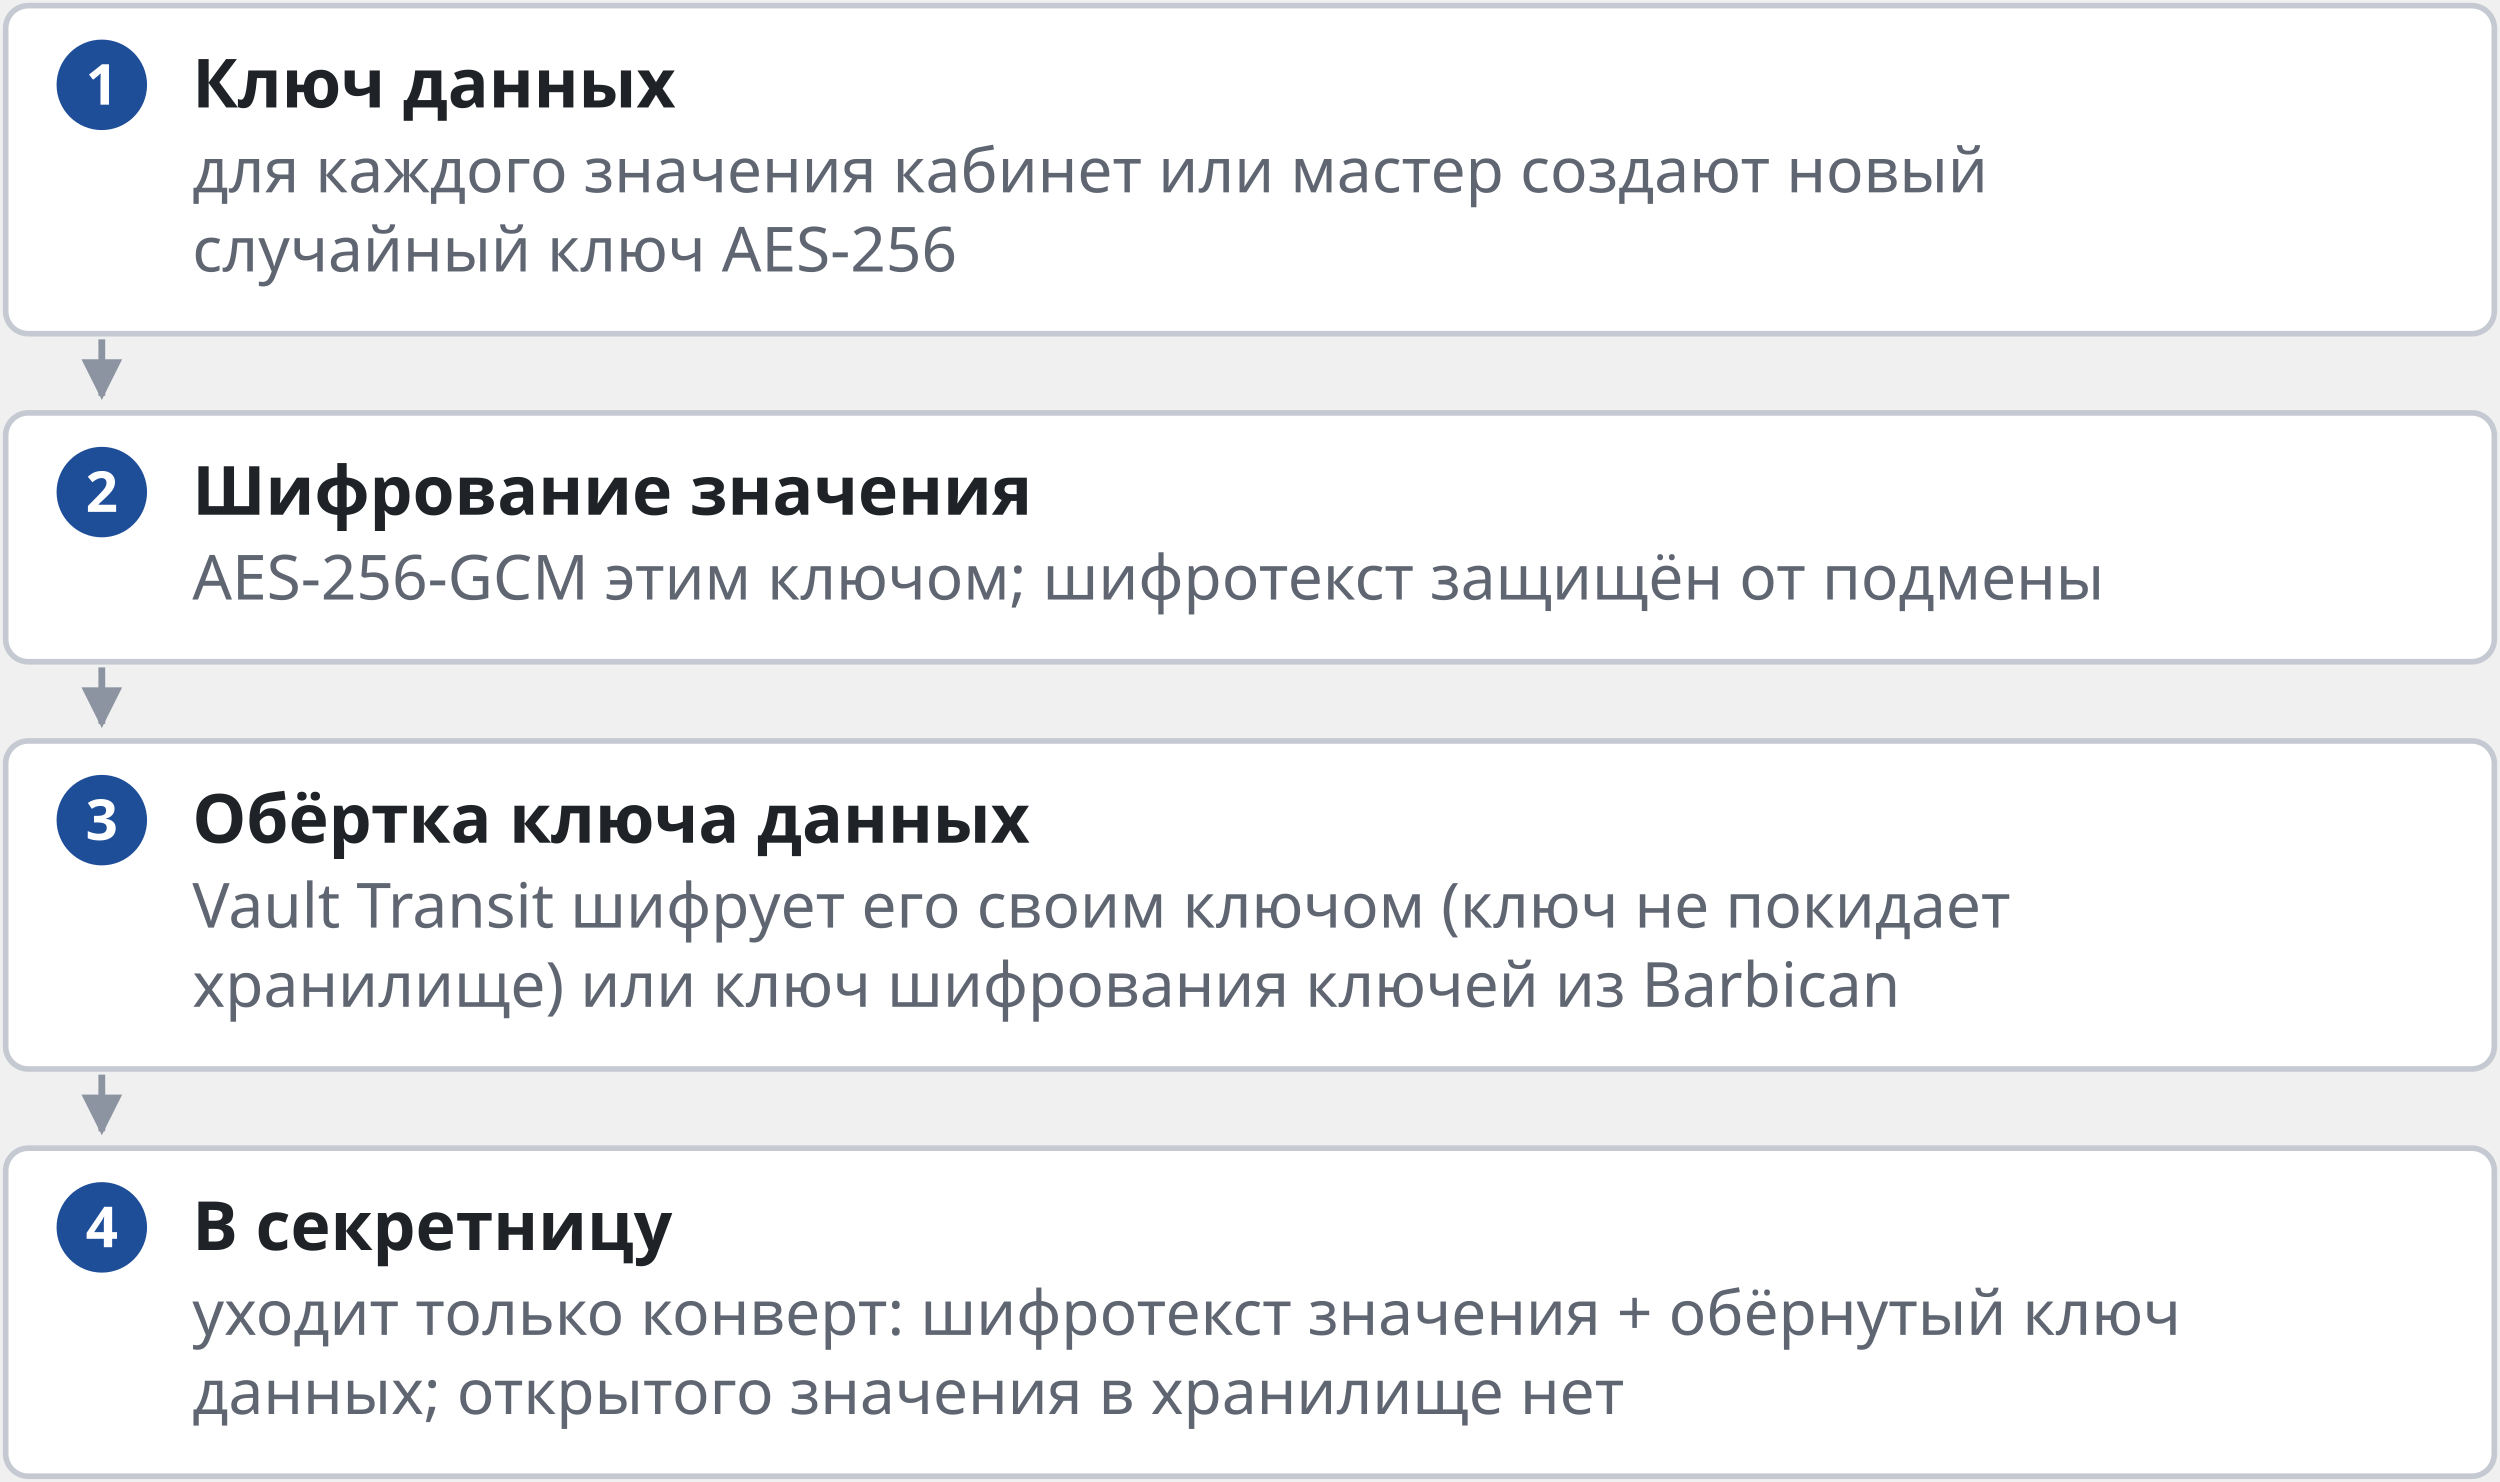
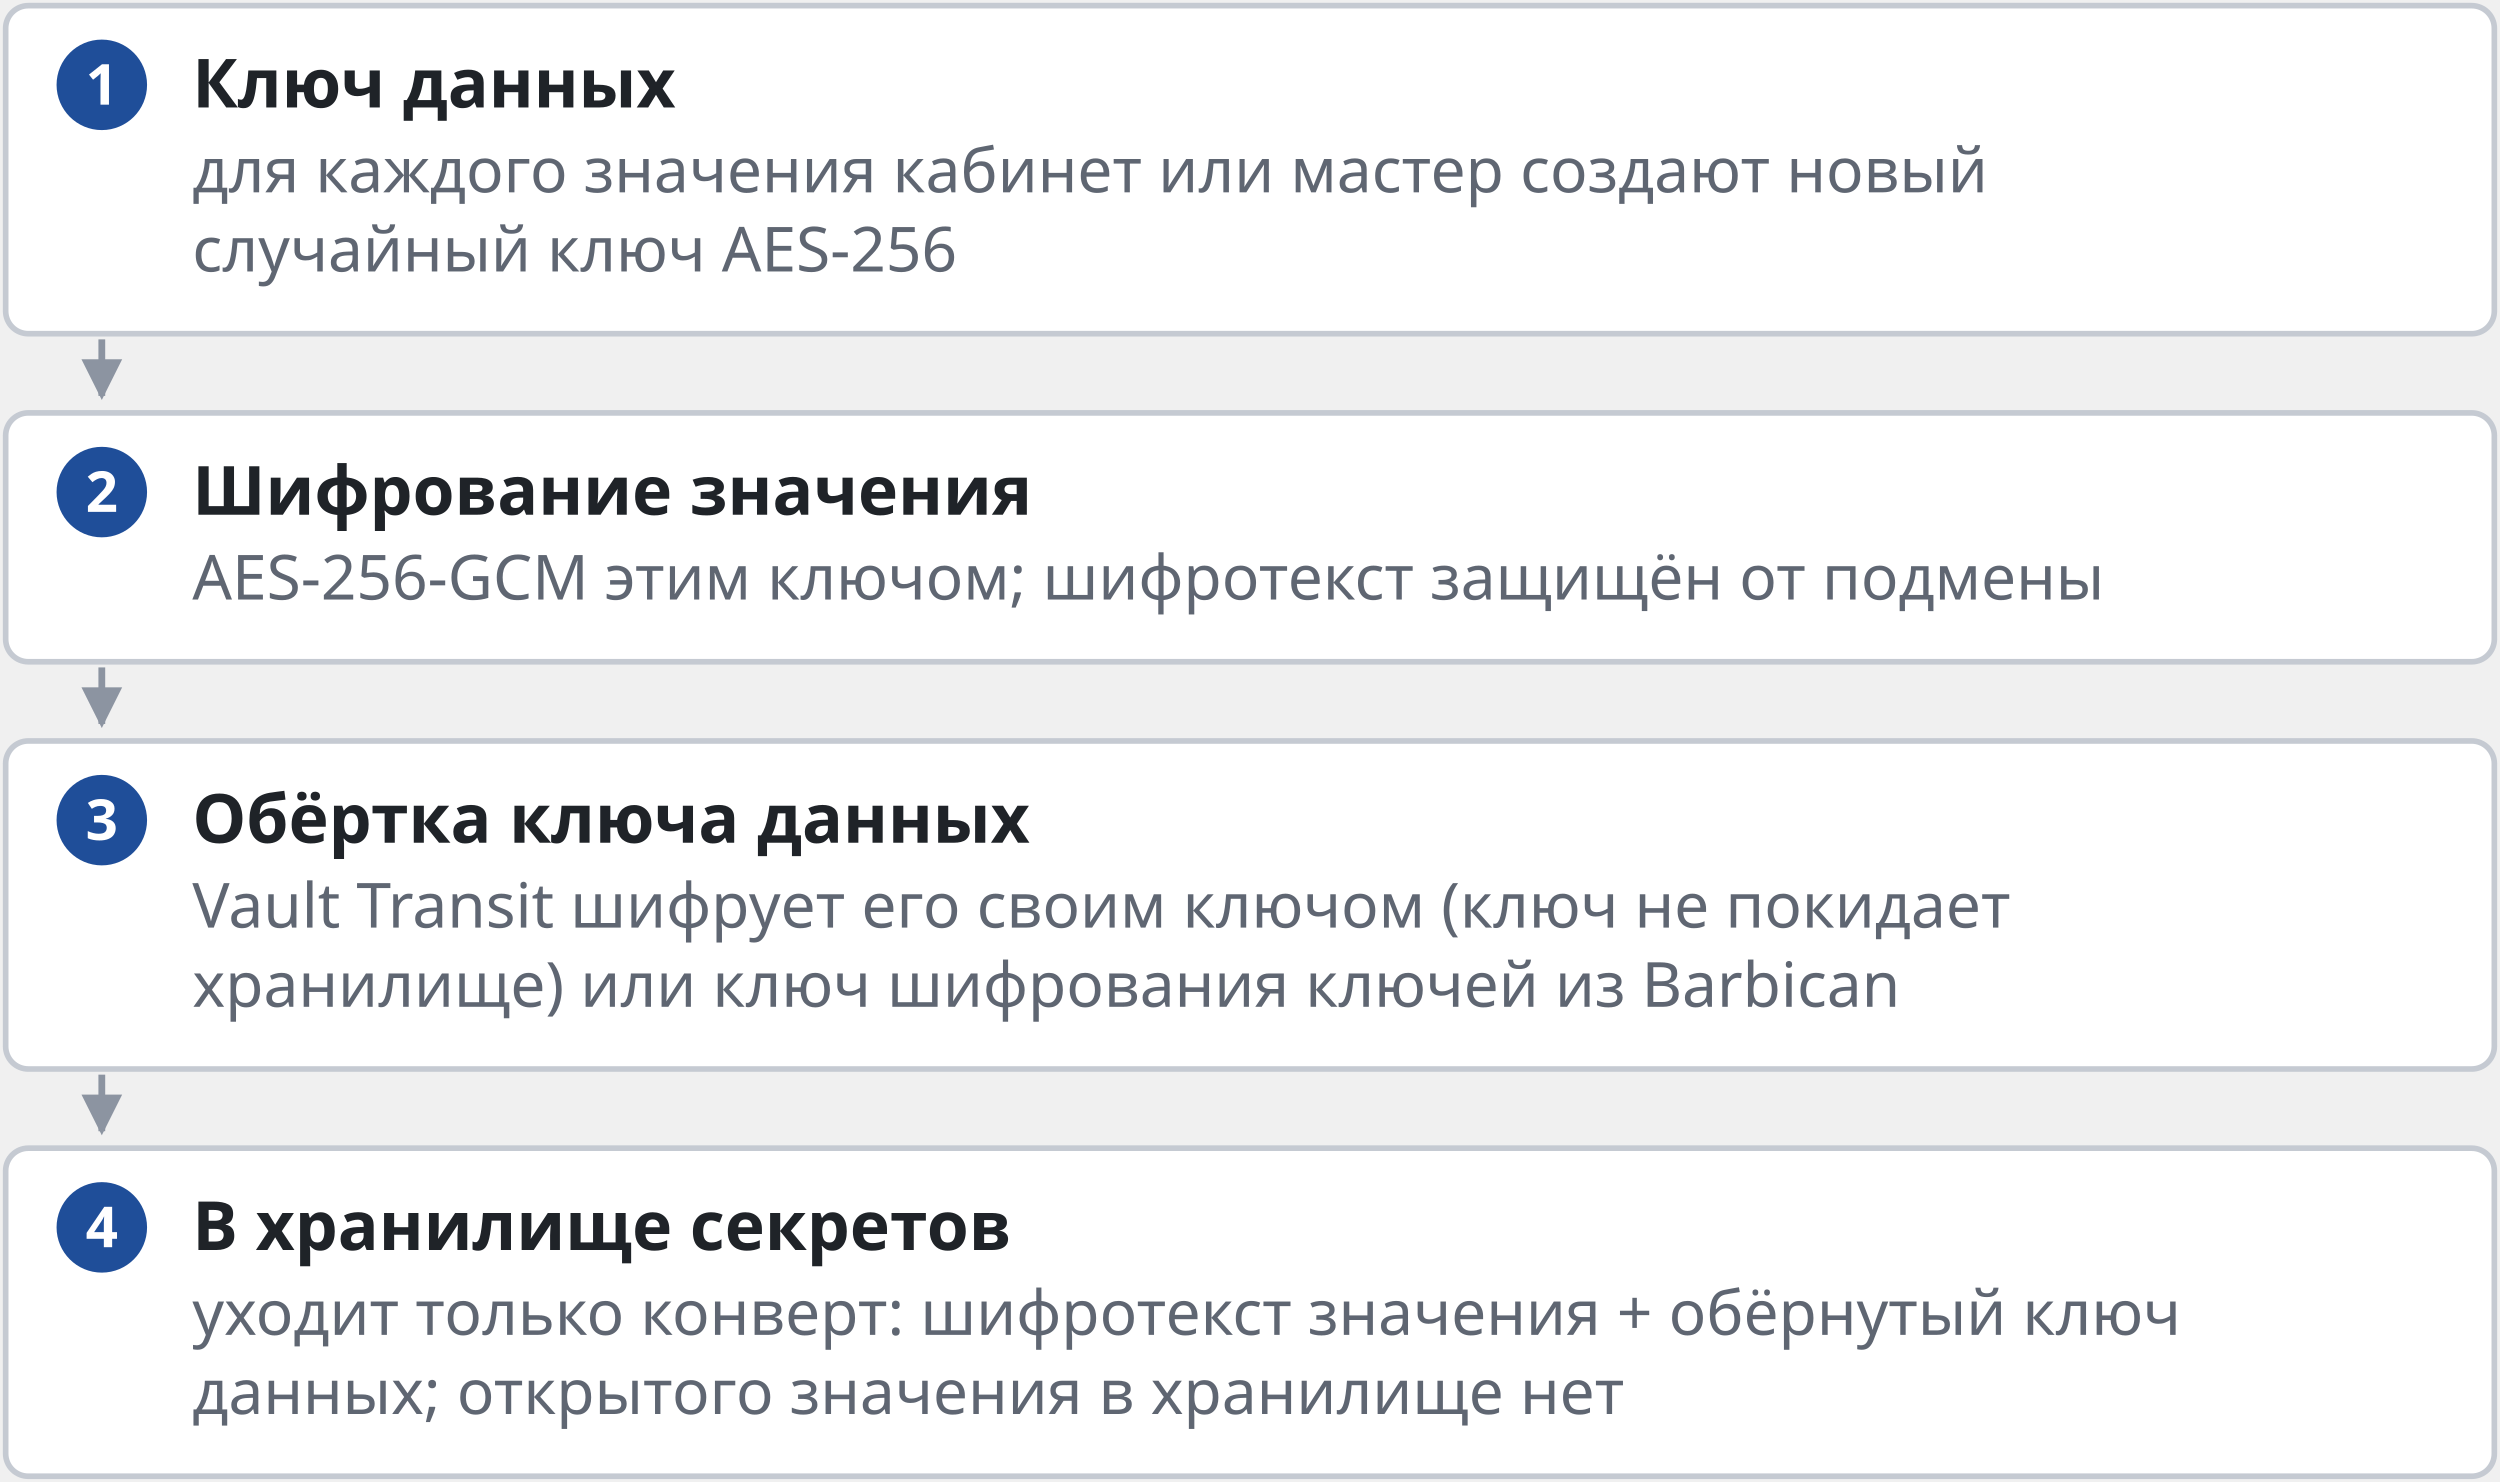
<svg xmlns="http://www.w3.org/2000/svg" viewBox="0 0 442 262" width="442" height="262" style="max-width:100%;height:auto;font-family:IBM Plex Sans,sans-serif" role="img" aria-label="Схема: 4 шагов, они перечислены ниже">
  <defs>
    <marker id="ha" viewBox="0 0 10 10" refX="9" refY="5" markerWidth="6" markerHeight="6" orient="auto">
      <path d="M0,0 L10,5 L0,10 z" fill="#8C94A1" />
    </marker>
  </defs>
  <rect x="1" y="1" width="440" height="58" rx="4" fill="#FFFFFF" stroke="#C5CAD2" />
  <circle cx="18" cy="15" r="8" fill="#1F4E99" />
  <text x="18" y="18.5" font-size="10" font-weight="600" fill="#fff" text-anchor="middle">1</text>
  <text x="34" y="19" font-size="12" font-weight="600" fill="#1F2328">Ключ данных</text>
  <text x="34" y="34" font-size="11" fill="#5F6672">для каждого значения кабинет или мастер создают новый</text>
  <text x="34" y="48" font-size="11" fill="#5F6672">случайный ключ AES-256</text>
  <path d="M18 60 v10" stroke="#8C94A1" stroke-width="1.2" marker-end="url(#ha)" />
  <rect x="1" y="73" width="440" height="44" rx="4" fill="#FFFFFF" stroke="#C5CAD2" />
  <circle cx="18" cy="87" r="8" fill="#1F4E99" />
  <text x="18" y="90.5" font-size="10" font-weight="600" fill="#fff" text-anchor="middle">2</text>
  <text x="34" y="91" font-size="12" font-weight="600" fill="#1F2328">Шифрование значения</text>
  <text x="34" y="106" font-size="11" fill="#5F6672">AES-256-GCM этим ключом; шифротекст защищён от подмены</text>
  <path d="M18 118 v10" stroke="#8C94A1" stroke-width="1.2" marker-end="url(#ha)" />
  <rect x="1" y="131" width="440" height="58" rx="4" fill="#FFFFFF" stroke="#C5CAD2" />
  <circle cx="18" cy="145" r="8" fill="#1F4E99" />
  <text x="18" y="148.5" font-size="10" font-weight="600" fill="#fff" text-anchor="middle">3</text>
  <text x="34" y="149" font-size="12" font-weight="600" fill="#1F2328">Обёртка ключа данных</text>
  <text x="34" y="164" font-size="11" fill="#5F6672">Vault Transit шифрует его своим ключом (ключ не покидает</text>
  <text x="34" y="178" font-size="11" fill="#5F6672">хранилище) или ключ шифрования ключей из Barbican</text>
  <path d="M18 190 v10" stroke="#8C94A1" stroke-width="1.2" marker-end="url(#ha)" />
  <rect x="1" y="203" width="440" height="58" rx="4" fill="#FFFFFF" stroke="#C5CAD2" />
  <circle cx="18" cy="217" r="8" fill="#1F4E99" />
  <text x="18" y="220.5" font-size="10" font-weight="600" fill="#fff" text-anchor="middle">4</text>
-   <text x="34" y="221" font-size="12" font-weight="600" fill="#1F2328">В секретницу</text>
+   <text x="34" y="221" font-size="12" font-weight="600" fill="#1F2328">В хранилище секретов</text>
  <text x="34" y="236" font-size="11" fill="#5F6672">уходит только конверт: шифротекст значения + обёрнутый ключ</text>
  <text x="34" y="250" font-size="11" fill="#5F6672">данных; открытого значения в хранилище нет</text>
</svg>
